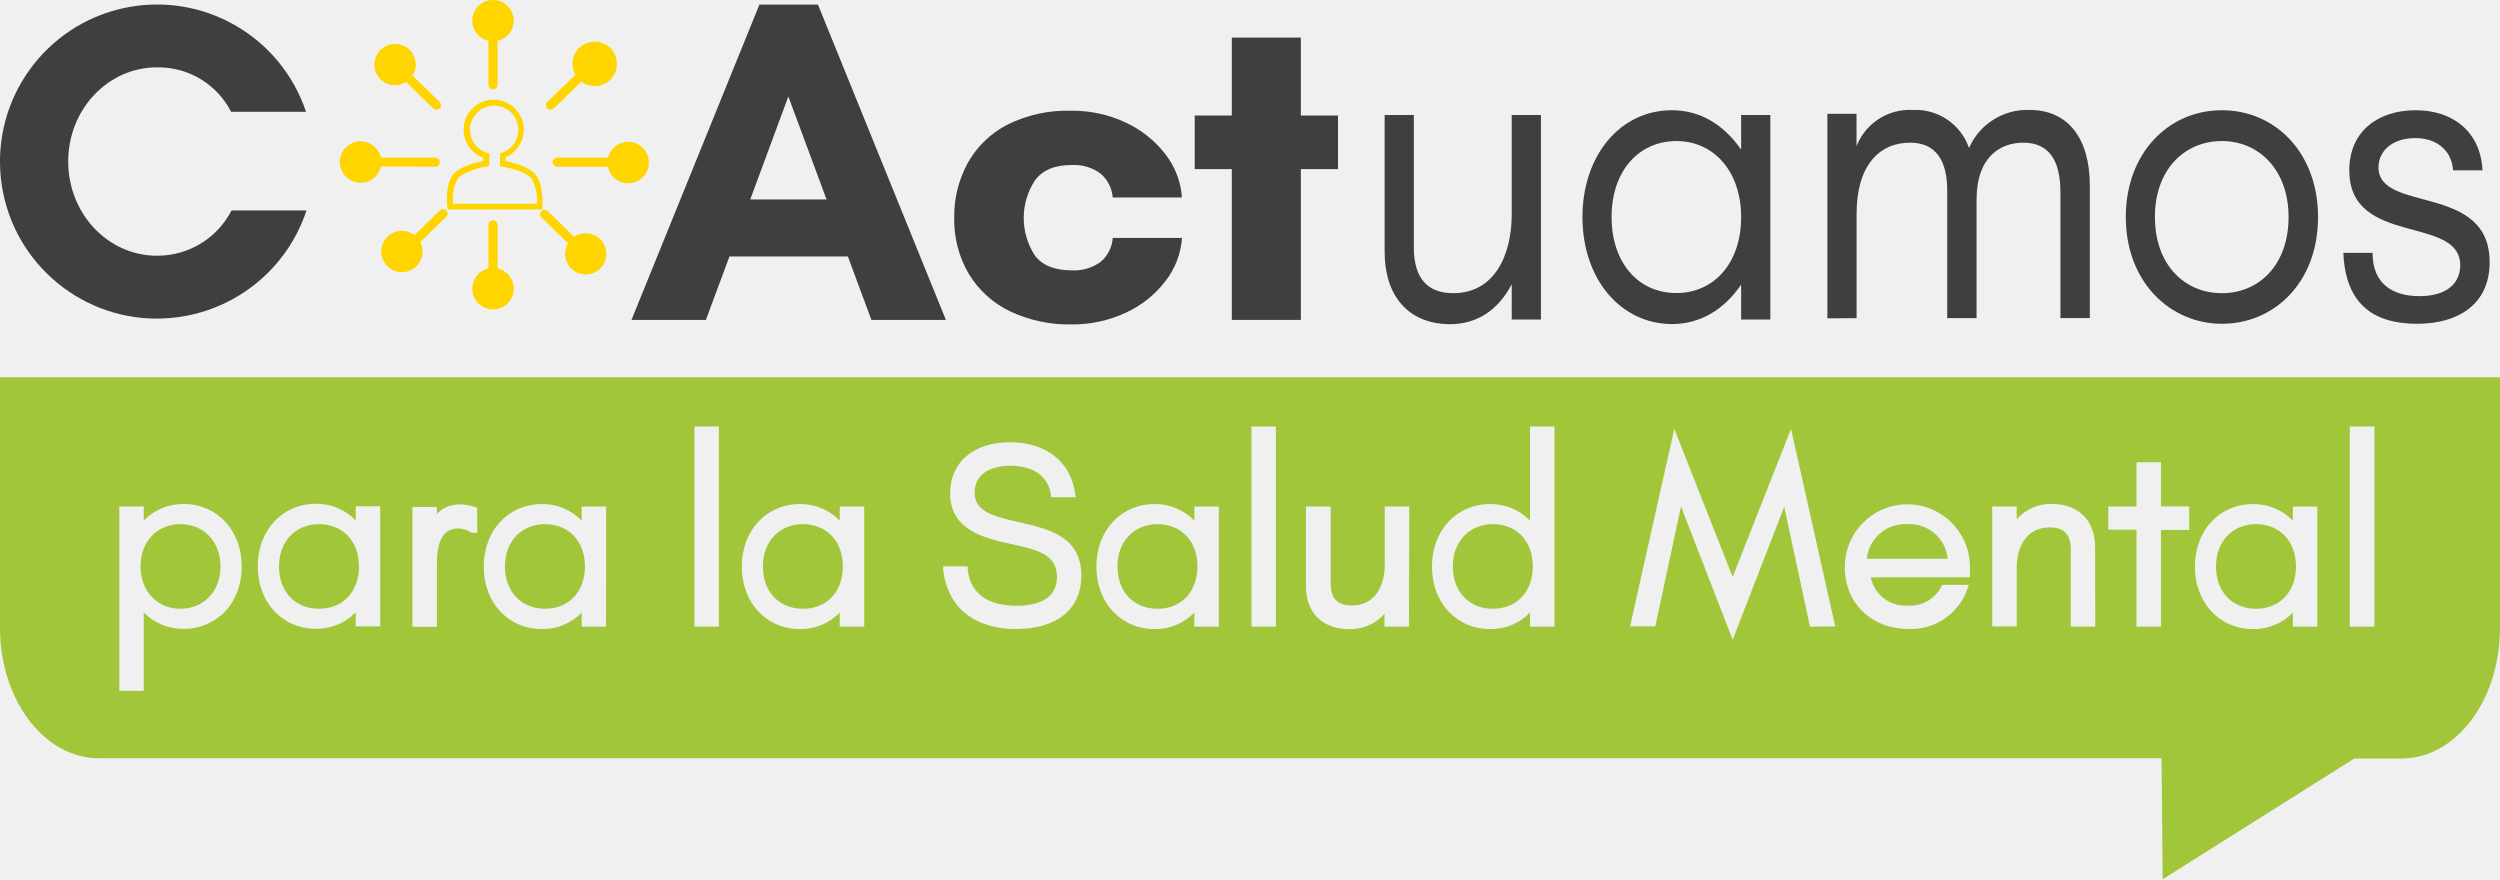
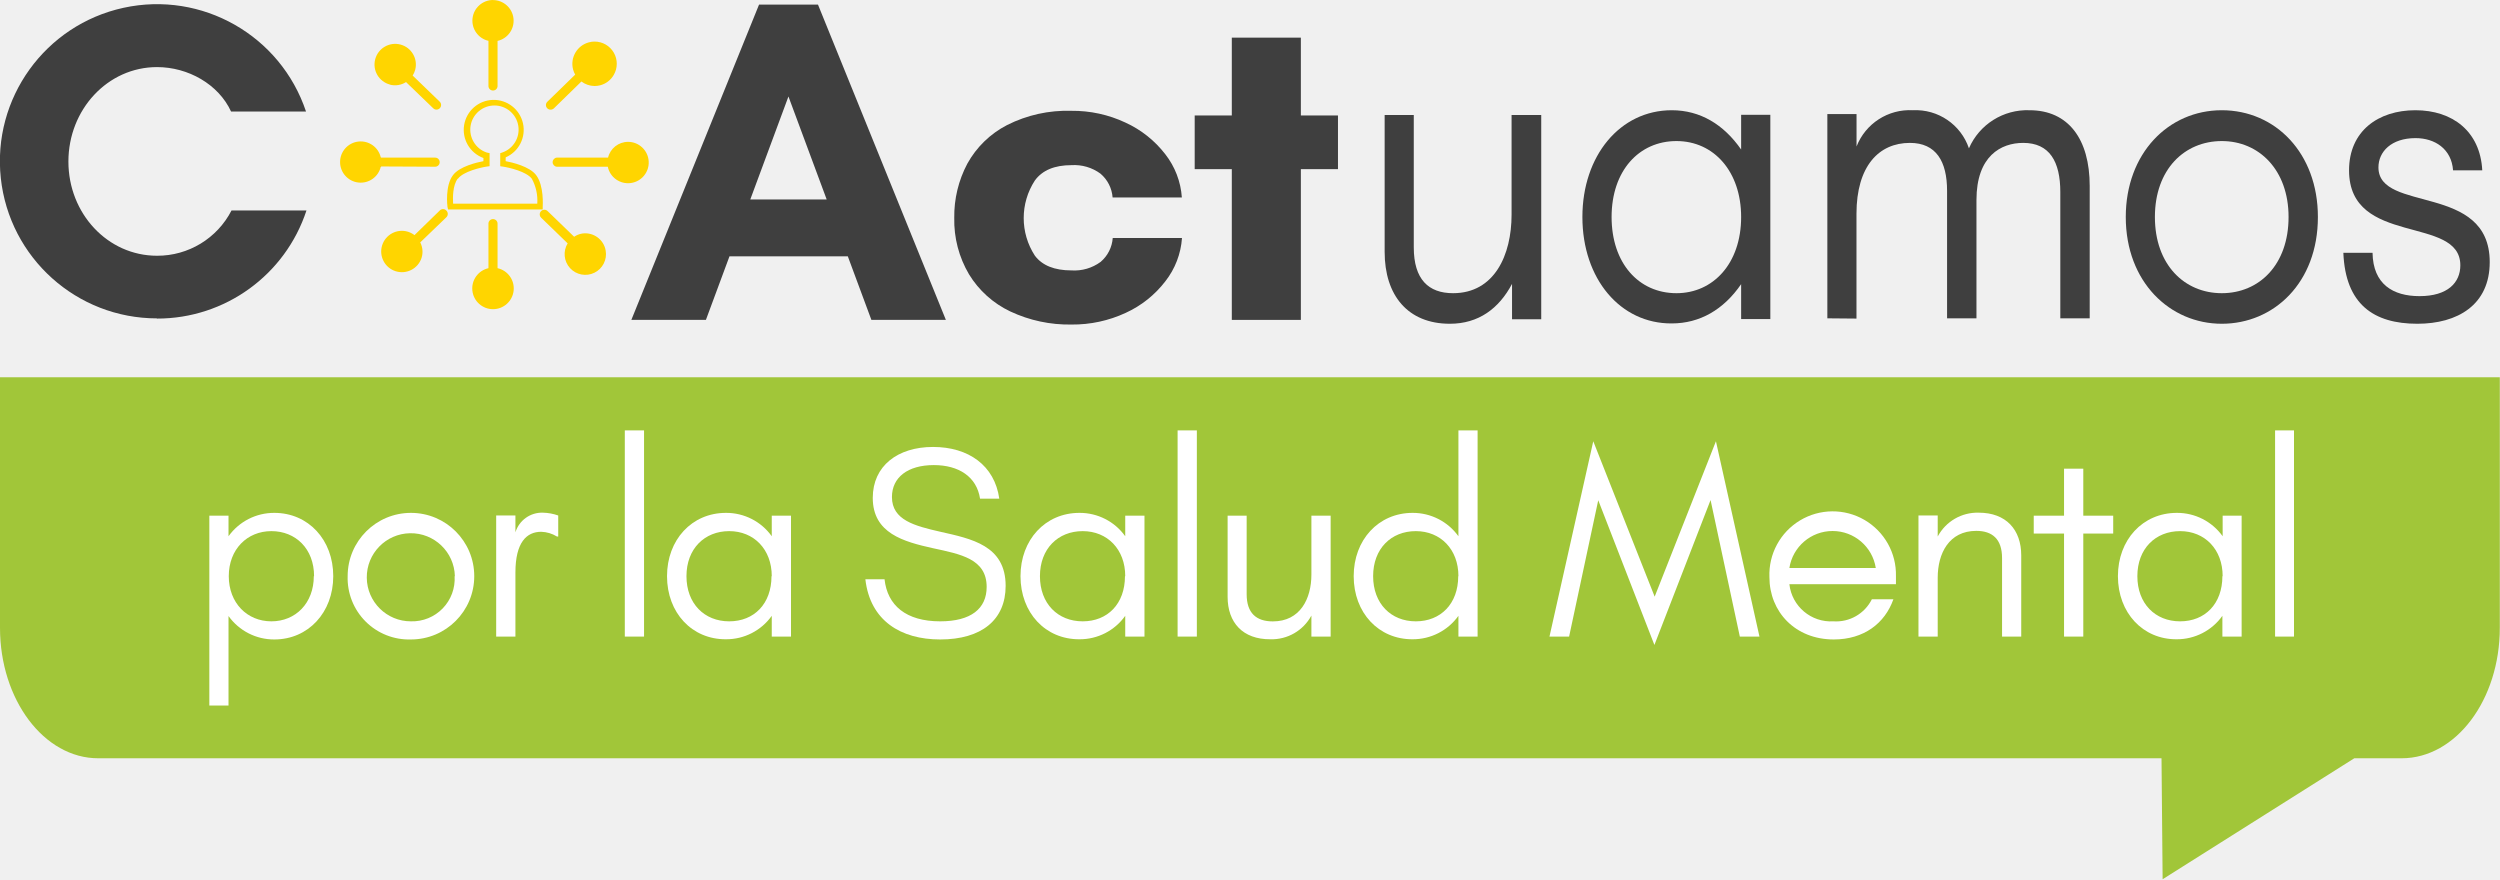
- <svg xmlns="http://www.w3.org/2000/svg" id="bee95742-1884-447d-90a6-a7a540cd838e" data-name="Capa 3" viewBox="0 0 354.48 124.67">
+ <svg xmlns="http://www.w3.org/2000/svg" id="bb0ad2cd-4303-4ab5-922e-a29468794223" data-name="Capa 1" viewBox="0 0 381.92 134.32">
  <defs>
-     <style>.a4ef26ed-e8de-43ae-872d-919aa9cd99bf{fill:none;}.e27d499f-8387-47af-a978-e3c4d2836c50{fill:#3f3f3f;}.acde47d9-317a-4592-8096-b67c17c13913{fill:#ffd500;}.efd376d6-9f53-4419-adf6-40858e87d9fc{fill:#1d7477;}.f08e4cd3-2eea-4a82-965a-a3c393eab6d8{fill:#a1c639;}</style>
+     <style>.a4a0788c-0053-4714-a659-129956d787f3{fill:none;}.a14f6546-badb-4b7d-8d59-4a3c603d46cc{fill:#a1c639;}.a476f25c-fd04-449d-b579-7fd7808bd59b{fill:#3f3f3f;}.b2d6e342-7cb7-4fd9-86ba-79e03da0fd14{fill:#ffd500;}.a71c4674-c392-4933-9bb2-f024fb19ded1{fill:#1d7477;}.bb452c4f-6dee-4a6d-9417-4dc0ff20756f{fill:#fff;}</style>
  </defs>
-   <polygon class="a4ef26ed-e8de-43ae-872d-919aa9cd99bf" points="111.78 13.68 106.38 28.28 117.2 28.28 111.78 13.68" />
-   <path class="a4ef26ed-e8de-43ae-872d-919aa9cd99bf" d="M151.44,177.31a6.51,6.51,0,0,0-.77-3.52c-.77-1-3.24-1.6-4.13-1.73l-.36-.05,0-1.84.27-.09a3.42,3.42,0,1,0-2.2,0l.41.08V172l-.36.05c-.88.13-3.35.7-4.12,1.73a5.94,5.94,0,0,0-.65,3.52Z" transform="translate(-75.32 -148.45)" />
-   <path class="e27d499f-8387-47af-a978-e3c4d2836c50" d="M97.59,193.62a22.34,22.34,0,0,0,21.19-15.33H108.15a11.83,11.83,0,0,1-10.56,6.42c-7,0-12.6-6-12.6-13.36S90.59,158,97.59,158a11.58,11.58,0,0,1,10.5,6.3h10.62a22.27,22.27,0,1,0-21.12,29.33Z" transform="translate(-75.32 -148.45)" />
-   <path class="e27d499f-8387-47af-a978-e3c4d2836c50" d="M175.41,193.81l3.34-9h16.79l3.34,9h10.56L191.3,149.1H183l-18.14,44.71Zm11.69-31.68,5.42,14.6H181.7Z" transform="translate(-75.32 -148.45)" />
-   <path class="e27d499f-8387-47af-a978-e3c4d2836c50" d="M218.57,192.61a19.55,19.55,0,0,0,8.69,1.84,17.75,17.75,0,0,0,7.67-1.65,14.78,14.78,0,0,0,5.63-4.48,11.2,11.2,0,0,0,2.36-6.13H233.1a4.9,4.9,0,0,1-1.72,3.39,6.32,6.32,0,0,1-4.12,1.2q-3.63,0-5.2-2.1a9.72,9.72,0,0,1,0-10.64q1.59-2.19,5.19-2.19a6.32,6.32,0,0,1,4.12,1.21,4.9,4.9,0,0,1,1.72,3.39h9.82a11.17,11.17,0,0,0-2.36-6.15,15.07,15.07,0,0,0-5.63-4.48,17.62,17.62,0,0,0-7.67-1.67,19,19,0,0,0-9.14,2,13.54,13.54,0,0,0-5.61,5.48,15.71,15.71,0,0,0-1.88,7.68,15.12,15.12,0,0,0,2.08,8A13.84,13.84,0,0,0,218.57,192.61Z" transform="translate(-75.32 -148.45)" />
-   <polygon class="e27d499f-8387-47af-a978-e3c4d2836c50" points="174.66 45.36 184.45 45.36 184.45 23.98 189.72 23.98 189.72 16.38 184.45 16.38 184.45 5.33 174.66 5.33 174.66 16.38 169.4 16.38 169.4 23.98 174.66 23.98 174.66 45.36" />
-   <path class="acde47d9-317a-4592-8096-b67c17c13913" d="M138.81,178.15h13.42l0-.39c0-.12.21-3-.92-4.48-.93-1.24-3.39-1.81-4.32-2v-.53a4.26,4.26,0,1,0-3.15.08v.45c-.93.17-3.39.74-4.32,2-1.14,1.52-.8,4.38-.78,4.5Zm1.41-4.36c.77-1,3.24-1.6,4.12-1.73l.36-.05v-1.82l-.41-.08a3.43,3.43,0,1,1,2.2,0l-.27.09,0,1.84.36.05c.89.13,3.36.69,4.13,1.73a6.51,6.51,0,0,1,.77,3.52H139.57A5.94,5.94,0,0,1,140.22,173.79Z" transform="translate(-75.32 -148.45)" />
-   <path class="efd376d6-9f53-4419-adf6-40858e87d9fc" d="M128.76,171.44a.63.63,0,0,0,.58.63,2.72,2.72,0,0,0,.06-.58,2.93,2.93,0,0,0-.08-.67A.63.63,0,0,0,128.76,171.44Z" transform="translate(-75.32 -148.45)" />
-   <path class="acde47d9-317a-4592-8096-b67c17c13913" d="M136.94,172.09a.65.65,0,1,0,0-1.29H129.4l-.08,0a2.94,2.94,0,1,0,0,1.25l.06,0Z" transform="translate(-75.32 -148.45)" />
-   <path class="acde47d9-317a-4592-8096-b67c17c13913" d="M137.69,178.28l-3.6,3.51a2.74,2.74,0,0,0-.91-.48,2.93,2.93,0,1,0,1.93,3.67,2.88,2.88,0,0,0-.19-2.2l3.67-3.58a.64.64,0,1,0-.9-.92Z" transform="translate(-75.32 -148.45)" />
-   <path class="acde47d9-317a-4592-8096-b67c17c13913" d="M153.41,164a.66.66,0,0,0,.45-.18l3.9-3.8a3.15,3.15,0,0,0,1.9.64,3.2,3.2,0,0,0,2.72-1.57,3.16,3.16,0,0,0-2.72-4.74,3.22,3.22,0,0,0-.81.11,3.1,3.1,0,0,0-1.93,4.58l-4,3.86a.65.65,0,0,0,0,.91A.62.62,0,0,0,153.41,164Z" transform="translate(-75.32 -148.45)" />
-   <path class="acde47d9-317a-4592-8096-b67c17c13913" d="M157.85,181.57a3,3,0,0,0-1.13.45L153,178.38a.64.64,0,0,0-.9.92l3.77,3.65a2.92,2.92,0,1,0,2-1.38Z" transform="translate(-75.32 -148.45)" />
-   <path class="acde47d9-317a-4592-8096-b67c17c13913" d="M145.23,148.45a2.93,2.93,0,0,0-.65,5.79v6.33a.65.65,0,0,0,1.29,0v-6.33a2.93,2.93,0,0,0-.64-5.79Z" transform="translate(-75.32 -148.45)" />
-   <path class="acde47d9-317a-4592-8096-b67c17c13913" d="M145.87,186.51v-6.24a.65.65,0,0,0-1.29,0v6.24a2.94,2.94,0,1,0,1.29,0Z" transform="translate(-75.32 -148.45)" />
-   <path class="acde47d9-317a-4592-8096-b67c17c13913" d="M130.59,160.45a2.91,2.91,0,0,0,2.3-.37l3.86,3.74a.64.64,0,0,0,.45.18.66.66,0,0,0,.46-.2.65.65,0,0,0,0-.91l-3.85-3.72a2.9,2.9,0,0,0,.37-.82,2.93,2.93,0,1,0-3.58,2.1Z" transform="translate(-75.32 -148.45)" />
-   <path class="acde47d9-317a-4592-8096-b67c17c13913" d="M164.38,168.56a2.92,2.92,0,0,0-2.84,2.24h-7.29a.65.65,0,0,0,0,1.29h7.25a2.94,2.94,0,1,0,2.88-3.53Z" transform="translate(-75.32 -148.45)" />
-   <path class="f08e4cd3-2eea-4a82-965a-a3c393eab6d8" d="M239.45,222.77c-3.23,0-5.68,2.34-5.68,6s2.38,6,5.68,6,5.66-2.34,5.66-6S242.73,222.77,239.45,222.77Z" transform="translate(-75.32 -148.45)" />
-   <path class="f08e4cd3-2eea-4a82-965a-a3c393eab6d8" d="M287,222.77c-3.23,0-5.68,2.34-5.68,6s2.38,6,5.68,6,5.66-2.34,5.66-6S290.32,222.77,287,222.77Z" transform="translate(-75.32 -148.45)" />
-   <path class="f08e4cd3-2eea-4a82-965a-a3c393eab6d8" d="M189.17,222.77c-3.23,0-5.68,2.34-5.68,6s2.37,6,5.68,6,5.66-2.34,5.66-6S192.45,222.77,189.17,222.77Z" transform="translate(-75.32 -148.45)" />
-   <path class="f08e4cd3-2eea-4a82-965a-a3c393eab6d8" d="M152.6,222.77c-3.23,0-5.68,2.34-5.68,6s2.38,6,5.68,6,5.66-2.34,5.66-6S155.89,222.77,152.6,222.77Z" transform="translate(-75.32 -148.45)" />
-   <path class="f08e4cd3-2eea-4a82-965a-a3c393eab6d8" d="M120.56,222.77c-3.24,0-5.68,2.34-5.68,6s2.37,6,5.68,6,5.66-2.34,5.66-6S123.84,222.77,120.56,222.77Z" transform="translate(-75.32 -148.45)" />
-   <path class="f08e4cd3-2eea-4a82-965a-a3c393eab6d8" d="M100.91,222.77c-3.29,0-5.66,2.41-5.66,6s2.44,6,5.66,6,5.68-2.42,5.68-6S104.14,222.77,100.91,222.77Z" transform="translate(-75.32 -148.45)" />
-   <path class="f08e4cd3-2eea-4a82-965a-a3c393eab6d8" d="M395.2,222.77c-3.23,0-5.67,2.34-5.67,6s2.37,6,5.67,6,5.67-2.34,5.67-6S398.49,222.77,395.2,222.77Z" transform="translate(-75.32 -148.45)" />
-   <path class="f08e4cd3-2eea-4a82-965a-a3c393eab6d8" d="M345.76,222.77a5.5,5.5,0,0,0-5.75,4.9h11.48A5.45,5.45,0,0,0,345.76,222.77Z" transform="translate(-75.32 -148.45)" />
-   <path class="f08e4cd3-2eea-4a82-965a-a3c393eab6d8" d="M75.32,201.94v35.52c0,10.22,6.25,18.5,14,18.5H381.81l.16,17.16L409.14,256h6.72c7.7,0,13.94-8.28,13.94-18.5V201.94Zm26,35.68a7.72,7.72,0,0,1-5.62-2.34v11.13H92.24V220.26H95.7v2a7.76,7.76,0,0,1,5.62-2.35c4.79,0,8.28,3.73,8.28,8.87S106.11,237.62,101.32,237.62Zm27.91-.35h-3.47v-2a7.72,7.72,0,0,1-5.62,2.34c-4.79,0-8.27-3.73-8.27-8.86s3.48-8.87,8.27-8.87a7.76,7.76,0,0,1,5.62,2.35v-2h3.47ZM143,224h-.76l-.1-.06a3.94,3.94,0,0,0-1.87-.56c-2,0-3,1.66-3,4.95v9h-3.47v-17h3.47v1c1.18-1.31,3.13-1.74,5.39-1l.31.1Zm18.25,13.31H157.8v-2a7.71,7.71,0,0,1-5.61,2.34c-4.8,0-8.28-3.73-8.28-8.86s3.48-8.87,8.28-8.87a7.72,7.72,0,0,1,5.61,2.35v-2h3.47Zm16,0h-3.47V208.92h3.47Zm20.61,0h-3.47v-2a7.71,7.71,0,0,1-5.61,2.34c-4.8,0-8.28-3.73-8.28-8.86s3.48-8.87,8.28-8.87a7.76,7.76,0,0,1,5.61,2.35v-2h3.47Zm21.68.35c-6.05,0-9.87-3.06-10.48-8.4l0-.51h3.47l0,.41c.36,3.39,2.76,5.18,6.93,5.18,2.61,0,5.73-.72,5.73-4.12,0-3.2-2.92-3.84-6.3-4.59l-.47-.1c-3.54-.81-8.38-1.91-8.38-7.14,0-4.39,3.33-7.23,8.48-7.23s8.62,2.78,9.25,7.27l.08.52h-3.47l-.06-.39c-.4-2.59-2.47-4.07-5.7-4.07s-5.11,1.45-5.11,3.79c0,2.59,2.4,3.33,6.06,4.16l.36.08c4.09.93,8.72,2,8.72,7.56C228.63,234.79,225.23,237.62,219.52,237.62Zm28.6-.35h-3.47v-2a7.71,7.71,0,0,1-5.61,2.34c-4.8,0-8.28-3.73-8.28-8.86s3.48-8.87,8.28-8.87a7.76,7.76,0,0,1,5.61,2.35v-2h3.47Zm8.09,0h-3.46V208.92h3.46Zm18.87,0h-3.47v-1.83a6.41,6.41,0,0,1-5,2.18c-3.79,0-6.14-2.34-6.14-6.11V220.26H264v10.89c0,2.15.95,3.15,3,3.15,3.44,0,4.67-3,4.67-5.76v-8.28h3.47Zm20.63,0h-3.47v-2a7.72,7.72,0,0,1-5.62,2.34c-4.79,0-8.28-3.73-8.28-8.86s3.49-8.87,8.28-8.87a7.76,7.76,0,0,1,5.62,2.35V208.92h3.47Zm36.23,0-3.65-17L321,239.16l-7.33-18.9-3.64,17h-3.58l6.27-28,8.28,21,8.27-21,6.27,28Zm22.69-7H340.58a5,5,0,0,0,5.29,4,4.88,4.88,0,0,0,4.7-2.68l.13-.25h3.78l-.22.61a8.42,8.42,0,0,1-8.36,5.64c-5.22,0-9-3.67-9-8.74a8.87,8.87,0,1,1,17.74-.12Zm17.76,7h-3.47V226.38c0-2.15-.95-3.15-3-3.15-3.45,0-4.67,3-4.67,5.76v8.28h-3.47v-17h3.47v1.82a6.35,6.35,0,0,1,5-2.19c3.77,0,6.12,2.35,6.12,6.13Zm13.32-13.72h-4v13.72h-3.47V223.55h-4v-3.29h4V214h3.47v6.25h4Zm18.17,13.72h-3.47v-2a7.72,7.72,0,0,1-5.62,2.34c-4.79,0-8.27-3.73-8.27-8.86s3.48-8.87,8.27-8.87a7.76,7.76,0,0,1,5.62,2.35v-2h3.47Zm8.09,0H408.5V208.92H412Z" transform="translate(-75.32 -148.45)" />
-   <path class="e27d499f-8387-47af-a978-e3c4d2836c50" d="M271.65,184.17V164.76h4.14v18.77c0,4.53,2.08,6.49,5.58,6.49,5.87,0,8.3-5.4,8.3-11.19V164.76h4.14v29h-4.14v-5c-1.85,3.51-4.74,5.66-8.82,5.66C274.92,194.36,271.65,190.31,271.65,184.17Z" transform="translate(-75.32 -148.45)" />
-   <path class="e27d499f-8387-47af-a978-e3c4d2836c50" d="M299.7,179.22c0-8.68,5.32-15.14,12.67-15.14,4,0,7.34,2,9.83,5.59v-4.91h4.14v29H322.2v-4.95c-2.49,3.63-5.87,5.59-9.83,5.59C305.08,194.36,299.7,188,299.7,179.22Zm22.5,0c0-6.43-3.85-10.77-9.17-10.77s-9.2,4.21-9.2,10.77S307.68,190,313,190,322.2,185.81,322.2,179.22Z" transform="translate(-75.32 -148.45)" />
-   <path class="e27d499f-8387-47af-a978-e3c4d2836c50" d="M334.43,193.59v-29h4.13v4.59a8.09,8.09,0,0,1,8-5.14,8,8,0,0,1,7.95,5.4,9,9,0,0,1,8.59-5.4c5.5,0,8.54,4.08,8.54,10.74v18.77h-4.17V175.68c0-4.34-1.53-7-5.26-7-3.16,0-6.63,1.9-6.63,8.1v16.78h-4.16v-18.1c0-4.15-1.54-6.78-5.27-6.78-4.39,0-7.58,3.28-7.58,10.06v14.82Z" transform="translate(-75.32 -148.45)" />
-   <path class="e27d499f-8387-47af-a978-e3c4d2836c50" d="M376.74,179.22c0-9,6-15.14,13.62-15.14S404,170.16,404,179.22c0,9.35-6.27,15.14-13.62,15.14S376.74,188.45,376.74,179.22Zm23.08,0c0-6.69-4.2-10.77-9.46-10.77s-9.49,4-9.49,10.77,4.2,10.8,9.49,10.8S399.82,186,399.82,179.22Z" transform="translate(-75.32 -148.45)" />
-   <path class="e27d499f-8387-47af-a978-e3c4d2836c50" d="M407.59,184.3h4.14c0,4.47,2.92,6.14,6.65,6.14,4,0,5.78-1.93,5.78-4.37,0-7.17-15.73-2.61-15.73-13.47,0-5.59,4.14-8.52,9.4-8.52s9.2,3,9.49,8.52h-4.17c-.23-3.06-2.6-4.57-5.32-4.57-3.44,0-5.26,1.93-5.26,4.15,0,6.53,15.76,2.19,15.76,13.44,0,6.07-4.57,8.74-10.27,8.74C411.9,194.36,407.88,191.6,407.59,184.3Z" transform="translate(-75.32 -148.45)" />
+   <polygon class="a4a0788c-0053-4714-a659-129956d787f3" points="120.43 14.74 114.62 30.47 126.27 30.47 120.43 14.74" />
+   <path class="a4a0788c-0053-4714-a659-129956d787f3" d="M107.56,176.85a7,7,0,0,0-.83-3.8c-.83-1.11-3.49-1.72-4.44-1.86l-.39-.05,0-2,.3-.1a3.68,3.68,0,1,0-2.37,0l.44.09v2l-.38.05c-1,.14-3.62.75-4.45,1.86s-.75,3-.7,3.8Z" transform="translate(-25.55 -145.75)" />
+   <path class="a14f6546-badb-4b7d-8d59-4a3c603d46cc" d="M25.55,203.38v38.27c0,11,6.73,19.94,15,19.94H355.76l.17,18.48,29.28-18.48h7.23c8.3,0,15-8.93,15-19.94V203.38Z" transform="translate(-25.55 -145.75)" />
+   <path class="a476f25c-fd04-449d-b579-7fd7808bd59b" d="M49.54,194.42A24,24,0,0,0,72.37,177.9H60.92a12.74,12.74,0,0,1-11.38,6.92C42,184.82,36,178.38,36,170.43S42,156,49.54,156c4.73,0,9.39,2.61,11.31,6.79H72.3a24,24,0,1,0-22.76,31.6Z" transform="translate(-25.55 -145.75)" />
+   <path class="a476f25c-fd04-449d-b579-7fd7808bd59b" d="M133.39,194.62l3.6-9.71h18.08l3.6,9.71h11.38l-19.54-48.17h-9L122,194.62ZM146,160.49l5.84,15.73H140.17Z" transform="translate(-25.55 -145.75)" />
+   <path class="a476f25c-fd04-449d-b579-7fd7808bd59b" d="M179.89,193.33a21.12,21.12,0,0,0,9.36,2,19.2,19.2,0,0,0,8.26-1.78,16,16,0,0,0,6.07-4.83,12.08,12.08,0,0,0,2.54-6.61H195.54a5.28,5.28,0,0,1-1.85,3.65,6.77,6.77,0,0,1-4.44,1.3q-3.92,0-5.61-2.26a10.52,10.52,0,0,1,0-11.47q1.71-2.35,5.59-2.35a6.77,6.77,0,0,1,4.44,1.3,5.28,5.28,0,0,1,1.85,3.64h10.58a12.06,12.06,0,0,0-2.54-6.62,16.15,16.15,0,0,0-6.07-4.82,18.92,18.92,0,0,0-8.26-1.8,20.33,20.33,0,0,0-9.84,2.18,14.54,14.54,0,0,0-6.06,5.89,17.15,17.15,0,0,0-2,8.29,16.26,16.26,0,0,0,2.25,8.61A14.83,14.83,0,0,0,179.89,193.33Z" transform="translate(-25.55 -145.75)" />
+   <polygon class="a476f25c-fd04-449d-b579-7fd7808bd59b" points="188.18 48.87 198.73 48.87 198.73 25.84 204.4 25.84 204.4 17.64 198.73 17.64 198.73 5.75 188.18 5.75 188.18 17.64 182.51 17.64 182.51 25.84 188.18 25.84 188.18 48.87" />
+   <path class="b2d6e342-7cb7-4fd9-86ba-79e03da0fd14" d="M94,177.75h14.46l0-.42c0-.13.22-3.2-1-4.82-1-1.34-3.66-1.95-4.66-2.14v-.58a4.58,4.58,0,1,0-3.4.1v.48c-1,.19-3.65.8-4.65,2.14-1.23,1.63-.86,4.71-.84,4.84Zm1.51-4.7c.83-1.11,3.49-1.72,4.45-1.86l.38-.05v-2l-.44-.09a3.69,3.69,0,1,1,2.37,0l-.3.1,0,2,.39.05c.95.14,3.61.75,4.44,1.86a7,7,0,0,1,.83,3.8H94.77C94.72,176,94.69,174.09,95.47,173.05Z" transform="translate(-25.55 -145.75)" />
+   <path class="a71c4674-c392-4933-9bb2-f024fb19ded1" d="M83.13,170.52a.69.69,0,0,0,.63.68,3.18,3.18,0,0,0,.06-.62,3.47,3.47,0,0,0-.09-.73A.68.68,0,0,0,83.13,170.52Z" transform="translate(-25.55 -145.75)" />
+   <path class="b2d6e342-7cb7-4fd9-86ba-79e03da0fd14" d="M91.94,171.22a.7.7,0,1,0,0-1.39H83.82l-.09,0a3.15,3.15,0,1,0,0,1.35l.06,0Z" transform="translate(-25.55 -145.75)" />
+   <path class="b2d6e342-7cb7-4fd9-86ba-79e03da0fd14" d="M92.75,177.89l-3.88,3.78a3.28,3.28,0,0,0-1-.52,3.16,3.16,0,1,0,2.08,4,3.12,3.12,0,0,0-.2-2.37l4-3.85a.71.71,0,0,0,0-1A.69.69,0,0,0,92.75,177.89Z" transform="translate(-25.55 -145.75)" />
+   <path class="b2d6e342-7cb7-4fd9-86ba-79e03da0fd14" d="M109.68,162.5a.71.71,0,0,0,.49-.2l4.2-4.1a3.37,3.37,0,0,0,2,.69,3.58,3.58,0,0,0,.87-.11,3.36,3.36,0,0,0,2.07-1.58,3.39,3.39,0,0,0-2.93-5.1,3.2,3.2,0,0,0-.87.12,3.4,3.4,0,0,0-2.41,4.15,3.55,3.55,0,0,0,.32.78l-4.26,4.15a.7.7,0,0,0,0,1A.67.67,0,0,0,109.68,162.5Z" transform="translate(-25.55 -145.75)" />
+   <path class="b2d6e342-7cb7-4fd9-86ba-79e03da0fd14" d="M114.47,181.43a3.09,3.09,0,0,0-1.21.49L109.21,178a.69.69,0,1,0-1,1l4.06,3.93a3.16,3.16,0,1,0,5.81,1.11A3.17,3.17,0,0,0,114.47,181.43Z" transform="translate(-25.55 -145.75)" />
+   <path class="b2d6e342-7cb7-4fd9-86ba-79e03da0fd14" d="M100.87,145.75a3.16,3.16,0,0,0-.7,6.24v6.81a.7.7,0,1,0,1.39,0V152a3.16,3.16,0,0,0-.69-6.24Z" transform="translate(-25.55 -145.75)" />
+   <path class="b2d6e342-7cb7-4fd9-86ba-79e03da0fd14" d="M101.56,186.76V180a.7.7,0,1,0-1.39,0v6.72a3.17,3.17,0,1,0,1.39,0Z" transform="translate(-25.55 -145.75)" />
+   <path class="b2d6e342-7cb7-4fd9-86ba-79e03da0fd14" d="M85.1,158.68a3.14,3.14,0,0,0,2.48-.39l4.15,4a.7.7,0,1,0,1-1l-4.14-4a3,3,0,0,0,.39-.88,3.16,3.16,0,1,0-3.85,2.26Z" transform="translate(-25.55 -145.75)" />
+   <path class="b2d6e342-7cb7-4fd9-86ba-79e03da0fd14" d="M121.5,167.42a3.15,3.15,0,0,0-3.06,2.41h-7.85a.7.7,0,0,0,0,1.39h7.81a3.16,3.16,0,1,0,3.1-3.8Z" transform="translate(-25.55 -145.75)" />
+   <path class="a476f25c-fd04-449d-b579-7fd7808bd59b" d="M237.08,184.24V163.32h4.45v20.22c0,4.89,2.25,7,6,7,6.32,0,8.94-5.82,8.94-12V163.32H261v31.2h-4.46v-5.4c-2,3.77-5.11,6.09-9.5,6.09C240.6,195.21,237.08,190.85,237.08,184.24Z" transform="translate(-25.55 -145.75)" />
+   <path class="a476f25c-fd04-449d-b579-7fd7808bd59b" d="M267.29,178.9c0-9.35,5.74-16.31,13.65-16.31,4.33,0,7.92,2.15,10.6,6v-5.3H296v31.2h-4.46v-5.33c-2.68,3.91-6.33,6-10.6,6C273.09,195.21,267.29,188.36,267.29,178.9Zm24.25,0c0-6.92-4.15-11.6-9.88-11.6s-9.91,4.54-9.91,11.6,4.14,11.64,9.91,11.64C287.27,190.54,291.54,186,291.54,178.9Z" transform="translate(-25.55 -145.75)" />
+   <path class="a476f25c-fd04-449d-b579-7fd7808bd59b" d="M304.71,194.38v-31.2h4.46v4.95a8.72,8.72,0,0,1,8.6-5.54,8.59,8.59,0,0,1,8.57,5.82,9.7,9.7,0,0,1,9.26-5.82c5.92,0,9.19,4.4,9.19,11.57v20.22H340.3V175.09c0-4.67-1.65-7.51-5.67-7.51-3.4,0-7.14,2-7.14,8.73v18.07H323V174.89c0-4.47-1.66-7.31-5.68-7.31-4.73,0-8.16,3.53-8.16,10.84v16Z" transform="translate(-25.55 -145.75)" />
+   <path class="a476f25c-fd04-449d-b579-7fd7808bd59b" d="M350.3,178.9c0-9.69,6.48-16.31,14.67-16.31s14.68,6.55,14.68,16.31c0,10.08-6.76,16.31-14.68,16.31S350.3,188.84,350.3,178.9Zm24.87,0c0-7.2-4.52-11.6-10.2-11.6s-10.22,4.3-10.22,11.6,4.52,11.64,10.22,11.64S375.17,186.21,375.17,178.9Z" transform="translate(-25.55 -145.75)" />
+   <path class="a476f25c-fd04-449d-b579-7fd7808bd59b" d="M383.54,184.37H388c.07,4.82,3.15,6.62,7.17,6.62,4.33,0,6.24-2.08,6.24-4.71,0-7.72-17-2.81-17-14.51,0-6,4.46-9.18,10.13-9.18s9.91,3.22,10.22,9.18H400.3c-.24-3.29-2.8-4.92-5.73-4.92-3.71,0-5.67,2.08-5.67,4.47,0,7,17,2.35,17,14.47,0,6.55-4.92,9.42-11.06,9.42C388.18,195.21,383.85,192.24,383.54,184.37Z" transform="translate(-25.55 -145.75)" />
+   <path class="bb452c4f-6dee-4a6d-9417-4dc0ff20756f" d="M57.53,253.53v-29h2.93v3.14a8.57,8.57,0,0,1,7-3.57c5.21,0,9,4.13,9,9.67s-3.82,9.67-9,9.67a8.55,8.55,0,0,1-7-3.58v13.67Zm16-19.76c0-4.19-2.81-6.88-6.52-6.88s-6.51,2.78-6.51,6.88,2.81,6.9,6.51,6.9S73.49,237.89,73.49,233.77Z" transform="translate(-25.55 -145.75)" />
+   <path class="bb452c4f-6dee-4a6d-9417-4dc0ff20756f" d="M78.66,233.77a9.67,9.67,0,1,1,9.67,9.67A9.38,9.38,0,0,1,78.66,233.77Zm16.38,0a6.73,6.73,0,1,0-6.71,6.9A6.5,6.5,0,0,0,95,233.77Z" transform="translate(-25.55 -145.75)" />
+   <path class="bb452c4f-6dee-4a6d-9417-4dc0ff20756f" d="M101.35,243v-18.5h2.94v2.57a4.25,4.25,0,0,1,4.2-3,7.57,7.57,0,0,1,2.34.43v3.21h-.2a4.85,4.85,0,0,0-2.4-.72c-2.22,0-3.94,1.6-3.94,6.22V243Z" transform="translate(-25.55 -145.75)" />
+   <path class="bb452c4f-6dee-4a6d-9417-4dc0ff20756f" d="M121,243V211.5h2.94V243Z" transform="translate(-25.55 -145.75)" />
+   <path class="bb452c4f-6dee-4a6d-9417-4dc0ff20756f" d="M127.45,233.77c0-5.54,3.77-9.67,9-9.67a8.54,8.54,0,0,1,7,3.57v-3.14h2.94V243h-2.94v-3.17a8.53,8.53,0,0,1-7,3.58C131.26,243.44,127.45,239.37,127.45,233.77Zm16,0c0-4.1-2.73-6.88-6.5-6.88s-6.53,2.69-6.53,6.88,2.73,6.9,6.53,6.9S143.41,238,143.41,233.77Z" transform="translate(-25.55 -145.75)" />
+   <path class="bb452c4f-6dee-4a6d-9417-4dc0ff20756f" d="M157.75,234.24h2.93c.43,4,3.29,6.43,8.5,6.43,4.7,0,7.1-1.93,7.1-5.26,0-4.29-4-5-8.19-5.91-4.51-1-9.21-2.28-9.21-7.69,0-4.89,3.81-7.78,9.21-7.78s9.4,2.81,10.12,7.9h-2.94c-.51-3.37-3.28-5.13-7.06-5.13-4,0-6.4,1.89-6.4,4.88,0,3.53,3.49,4.41,7.37,5.3,4.78,1.08,10,2.09,10,8.27,0,5.21-3.69,8.19-10,8.19C163.17,243.44,158.47,240.58,157.75,234.24Z" transform="translate(-25.55 -145.75)" />
+   <path class="bb452c4f-6dee-4a6d-9417-4dc0ff20756f" d="M181.45,233.77c0-5.54,3.77-9.67,9-9.67a8.54,8.54,0,0,1,7,3.57v-3.14h2.94V243h-2.94v-3.17a8.52,8.52,0,0,1-7,3.58C185.26,243.44,181.45,239.37,181.45,233.77Zm16,0c0-4.1-2.73-6.88-6.5-6.88s-6.53,2.69-6.53,6.88,2.73,6.9,6.53,6.9S197.41,238,197.41,233.77Z" transform="translate(-25.55 -145.75)" />
+   <path class="bb452c4f-6dee-4a6d-9417-4dc0ff20756f" d="M205.45,243V211.5h2.94V243Z" transform="translate(-25.55 -145.75)" />
+   <path class="bb452c4f-6dee-4a6d-9417-4dc0ff20756f" d="M213.09,236.93v-12.4H216v12c0,2.89,1.48,4.15,4,4.15,4.17,0,5.89-3.45,5.89-7.15v-9h2.94V243h-2.94v-3.21a6.89,6.89,0,0,1-6.26,3.62C215.4,243.44,213.09,240.85,213.09,236.93Z" transform="translate(-25.55 -145.75)" />
+   <path class="bb452c4f-6dee-4a6d-9417-4dc0ff20756f" d="M232.35,233.77c0-5.54,3.78-9.67,9-9.67a8.57,8.57,0,0,1,7,3.57V211.5h2.93V243h-2.93v-3.17a8.55,8.55,0,0,1-7,3.58C236.17,243.44,232.35,239.37,232.35,233.77Zm16,0c0-4.1-2.73-6.88-6.51-6.88s-6.52,2.69-6.52,6.88,2.73,6.9,6.52,6.9S248.32,238,248.32,233.77Z" transform="translate(-25.55 -145.75)" />
+   <path class="bb452c4f-6dee-4a6d-9417-4dc0ff20756f" d="M278.29,244.28l-8.58-22.11L265.26,243h-3l6.69-29.84,9.38,23.74,9.36-23.74L294.34,243h-3l-4.47-20.86Z" transform="translate(-25.55 -145.75)" />
+   <path class="bb452c4f-6dee-4a6d-9417-4dc0ff20756f" d="M295.86,233.91a9.67,9.67,0,1,1,19.33-.14V235H298.91a6.39,6.39,0,0,0,6.73,5.67,6.11,6.11,0,0,0,5.87-3.37h3.29c-1.3,3.67-4.5,6.14-9.11,6.14C299.8,243.44,295.86,239.21,295.86,233.91Zm16.25-1.39a6.68,6.68,0,0,0-13.2,0Z" transform="translate(-25.55 -145.75)" />
+   <path class="bb452c4f-6dee-4a6d-9417-4dc0ff20756f" d="M318.63,243v-18.5h2.94v3.21a6.88,6.88,0,0,1,6.26-3.64c4.2,0,6.5,2.61,6.5,6.53V243H331.4V231c0-2.89-1.48-4.15-3.94-4.15-4.17,0-5.89,3.45-5.89,7.15v9Z" transform="translate(-25.55 -145.75)" />
+   <path class="bb452c4f-6dee-4a6d-9417-4dc0ff20756f" d="M340.87,243V227.26h-4.63v-2.73h4.63v-7.18h2.94v7.18h4.57v2.73h-4.57V243Z" transform="translate(-25.55 -145.75)" />
+   <path class="bb452c4f-6dee-4a6d-9417-4dc0ff20756f" d="M349.1,233.77c0-5.54,3.77-9.67,9-9.67a8.54,8.54,0,0,1,7,3.57v-3.14H368V243h-2.94v-3.17a8.52,8.52,0,0,1-7,3.58C352.92,243.44,349.1,239.37,349.1,233.77Zm16,0c0-4.1-2.73-6.88-6.5-6.88s-6.53,2.69-6.53,6.88,2.73,6.9,6.53,6.9S365.06,238,365.06,233.77Z" transform="translate(-25.55 -145.75)" />
+   <path class="bb452c4f-6dee-4a6d-9417-4dc0ff20756f" d="M373.11,243V211.5H376V243Z" transform="translate(-25.55 -145.75)" />
</svg>
